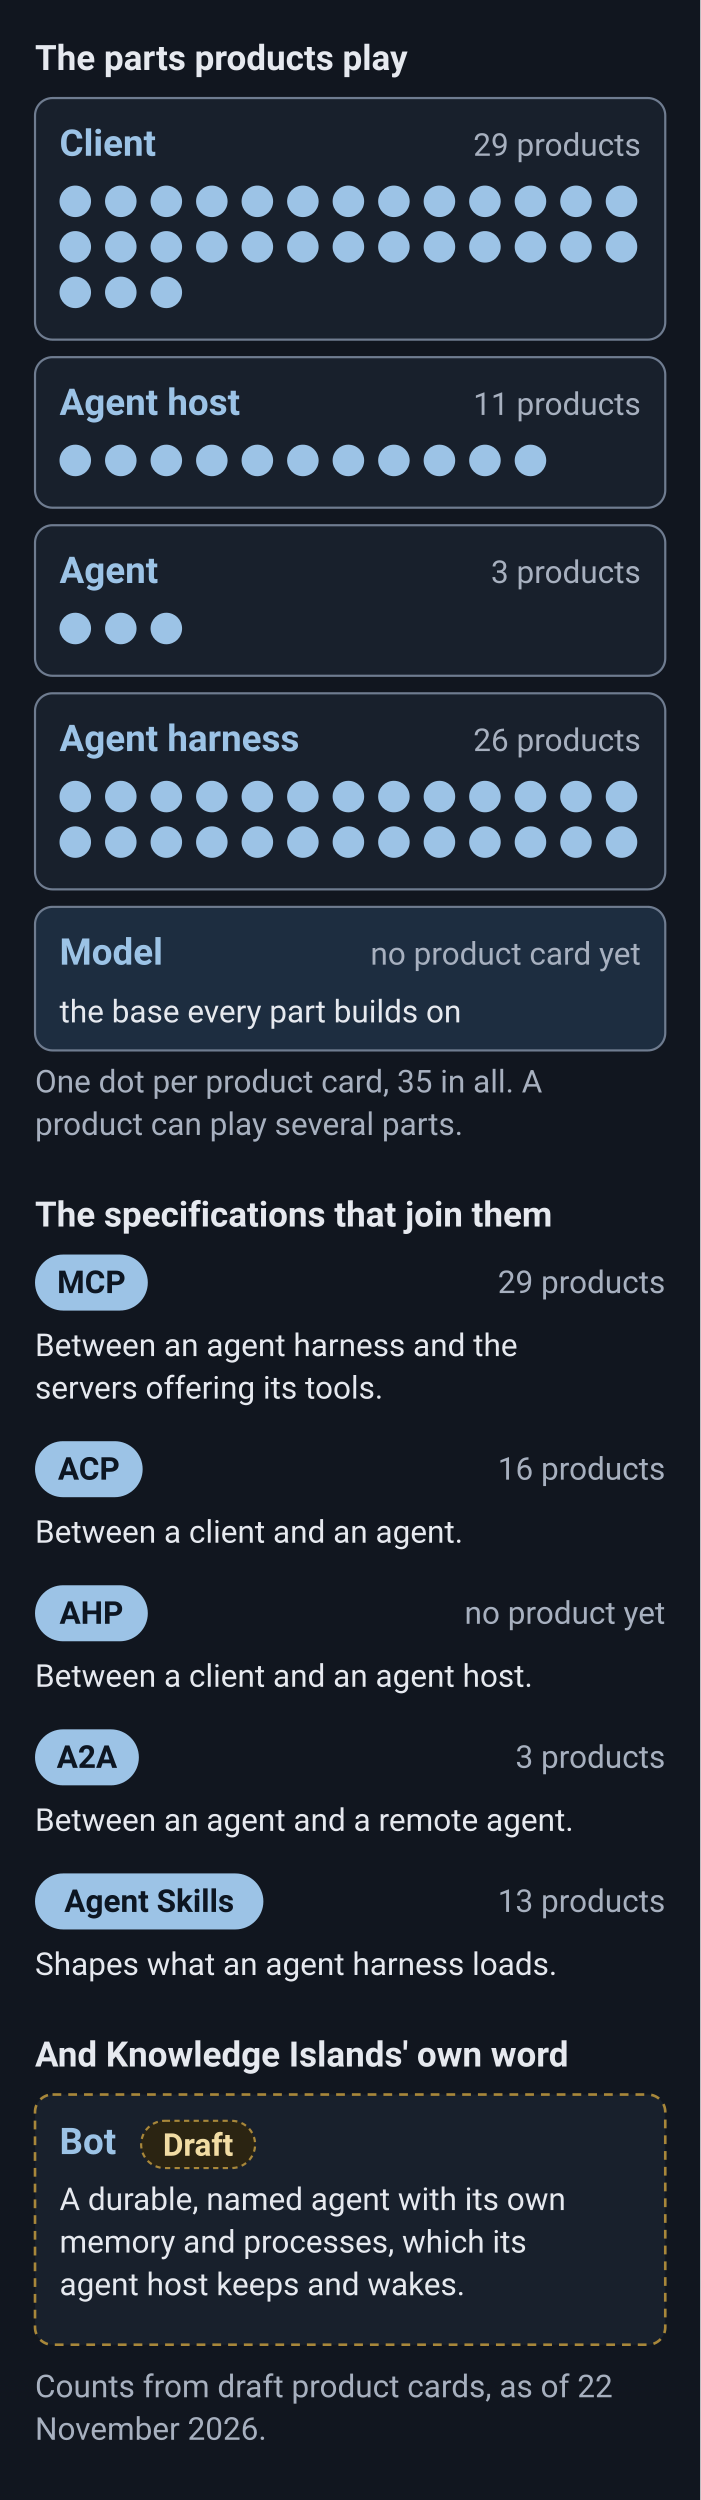
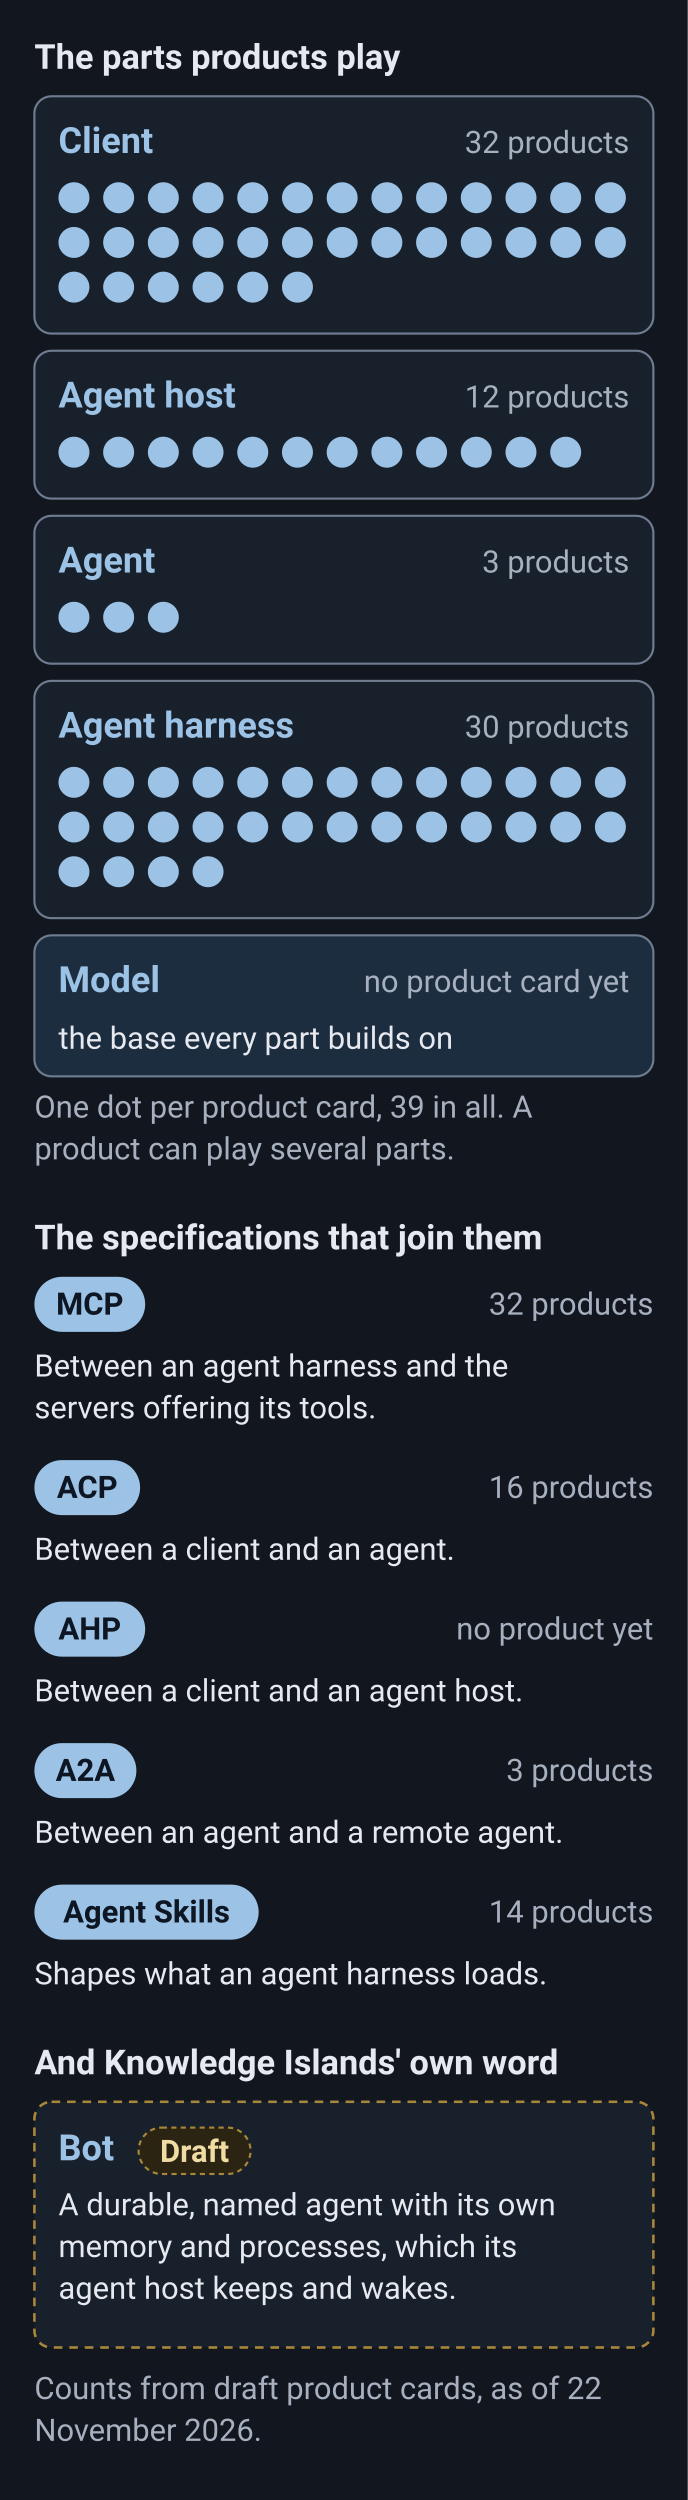
- <svg xmlns="http://www.w3.org/2000/svg" viewBox="0 0 400 1428" width="400" height="1428" role="img" aria-labelledby="ecosystem-map-title ecosystem-map-desc">
+ <svg xmlns="http://www.w3.org/2000/svg" viewBox="0 0 400 1454" width="400" height="1454" role="img" aria-labelledby="ecosystem-map-title ecosystem-map-desc">
  <style>
  text{font-family:ui-sans-serif, system-ui, -apple-system, "Segoe UI", Roboto, "Helvetica Neue", Arial, sans-serif;}
  .b{font-weight:650} .sb{font-weight:600}
  .nf{fill:none}
  
  .bg{fill:#11161f} .card{fill:#18202c} .muted{fill:#151c27} .accent{fill:#1d2d40}
  .primary{fill:#9cc3e6} .notice{fill:#2b2412}
  .ln{stroke:#6f7c90} .lnp{stroke:#9cc3e6} .lnn{stroke:#a8873a}
  .fln{fill:#6f7c90} .fp{fill:#9cc3e6}
  .t{fill:#e6e9ef} .tm{fill:#a7b0bf} .tp{fill:#9cc3e6} .ta{fill:#cfe2f4} .tpf{fill:#0d1622}
  .tn{fill:#f1dca4} .yes{fill:#7fd19b} .partial{fill:#f0c36a} .no{fill:#f19a9a} .unk{fill:#a7b0bf}
  .syes{stroke:#7fd19b} .spartial{stroke:#f0c36a} .sno{stroke:#f19a9a}
</style>
-   <rect class="bg" x="0" y="0" width="400" height="1428" />
+   <rect class="bg" x="0" y="0" width="400" height="1454" />
  <text x="20" y="40" font-size="20" class="t b">The parts products play</text>
  <rect x="20" y="56" width="360" height="138" rx="10" class="card ln" stroke-width="1.25" />
  <text x="34" y="89" font-size="21" class="tp b">Client</text>
-   <text x="366" y="89" font-size="18" class="tm" text-anchor="end">29 products</text>
+   <text x="366" y="89" font-size="18" class="tm" text-anchor="end">32 products</text>
  <circle cx="43" cy="115" r="9" class="fp" />
  <circle cx="69" cy="115" r="9" class="fp" />
  <circle cx="95" cy="115" r="9" class="fp" />
  <circle cx="121" cy="115" r="9" class="fp" />
  <circle cx="147" cy="115" r="9" class="fp" />
  <circle cx="173" cy="115" r="9" class="fp" />
  <circle cx="199" cy="115" r="9" class="fp" />
  <circle cx="225" cy="115" r="9" class="fp" />
  <circle cx="251" cy="115" r="9" class="fp" />
  <circle cx="277" cy="115" r="9" class="fp" />
  <circle cx="303" cy="115" r="9" class="fp" />
  <circle cx="329" cy="115" r="9" class="fp" />
  <circle cx="355" cy="115" r="9" class="fp" />
  <circle cx="43" cy="141" r="9" class="fp" />
  <circle cx="69" cy="141" r="9" class="fp" />
  <circle cx="95" cy="141" r="9" class="fp" />
  <circle cx="121" cy="141" r="9" class="fp" />
  <circle cx="147" cy="141" r="9" class="fp" />
  <circle cx="173" cy="141" r="9" class="fp" />
  <circle cx="199" cy="141" r="9" class="fp" />
  <circle cx="225" cy="141" r="9" class="fp" />
  <circle cx="251" cy="141" r="9" class="fp" />
  <circle cx="277" cy="141" r="9" class="fp" />
  <circle cx="303" cy="141" r="9" class="fp" />
  <circle cx="329" cy="141" r="9" class="fp" />
  <circle cx="355" cy="141" r="9" class="fp" />
  <circle cx="43" cy="167" r="9" class="fp" />
  <circle cx="69" cy="167" r="9" class="fp" />
  <circle cx="95" cy="167" r="9" class="fp" />
+   <circle cx="121" cy="167" r="9" class="fp" />
+   <circle cx="147" cy="167" r="9" class="fp" />
+   <circle cx="173" cy="167" r="9" class="fp" />
  <rect x="20" y="204" width="360" height="86" rx="10" class="card ln" stroke-width="1.25" />
  <text x="34" y="237" font-size="21" class="tp b">Agent host</text>
-   <text x="366" y="237" font-size="18" class="tm" text-anchor="end">11 products</text>
+   <text x="366" y="237" font-size="18" class="tm" text-anchor="end">12 products</text>
  <circle cx="43" cy="263" r="9" class="fp" />
  <circle cx="69" cy="263" r="9" class="fp" />
  <circle cx="95" cy="263" r="9" class="fp" />
  <circle cx="121" cy="263" r="9" class="fp" />
  <circle cx="147" cy="263" r="9" class="fp" />
  <circle cx="173" cy="263" r="9" class="fp" />
  <circle cx="199" cy="263" r="9" class="fp" />
  <circle cx="225" cy="263" r="9" class="fp" />
  <circle cx="251" cy="263" r="9" class="fp" />
  <circle cx="277" cy="263" r="9" class="fp" />
  <circle cx="303" cy="263" r="9" class="fp" />
+   <circle cx="329" cy="263" r="9" class="fp" />
  <rect x="20" y="300" width="360" height="86" rx="10" class="card ln" stroke-width="1.25" />
  <text x="34" y="333" font-size="21" class="tp b">Agent</text>
  <text x="366" y="333" font-size="18" class="tm" text-anchor="end">3 products</text>
  <circle cx="43" cy="359" r="9" class="fp" />
  <circle cx="69" cy="359" r="9" class="fp" />
  <circle cx="95" cy="359" r="9" class="fp" />
-   <rect x="20" y="396" width="360" height="112" rx="10" class="card ln" stroke-width="1.25" />
+   <rect x="20" y="396" width="360" height="138" rx="10" class="card ln" stroke-width="1.25" />
  <text x="34" y="429" font-size="21" class="tp b">Agent harness</text>
-   <text x="366" y="429" font-size="18" class="tm" text-anchor="end">26 products</text>
+   <text x="366" y="429" font-size="18" class="tm" text-anchor="end">30 products</text>
  <circle cx="43" cy="455" r="9" class="fp" />
  <circle cx="69" cy="455" r="9" class="fp" />
  <circle cx="95" cy="455" r="9" class="fp" />
  <circle cx="121" cy="455" r="9" class="fp" />
  <circle cx="147" cy="455" r="9" class="fp" />
  <circle cx="173" cy="455" r="9" class="fp" />
  <circle cx="199" cy="455" r="9" class="fp" />
  <circle cx="225" cy="455" r="9" class="fp" />
  <circle cx="251" cy="455" r="9" class="fp" />
  <circle cx="277" cy="455" r="9" class="fp" />
  <circle cx="303" cy="455" r="9" class="fp" />
  <circle cx="329" cy="455" r="9" class="fp" />
  <circle cx="355" cy="455" r="9" class="fp" />
  <circle cx="43" cy="481" r="9" class="fp" />
  <circle cx="69" cy="481" r="9" class="fp" />
  <circle cx="95" cy="481" r="9" class="fp" />
  <circle cx="121" cy="481" r="9" class="fp" />
  <circle cx="147" cy="481" r="9" class="fp" />
  <circle cx="173" cy="481" r="9" class="fp" />
  <circle cx="199" cy="481" r="9" class="fp" />
  <circle cx="225" cy="481" r="9" class="fp" />
  <circle cx="251" cy="481" r="9" class="fp" />
  <circle cx="277" cy="481" r="9" class="fp" />
  <circle cx="303" cy="481" r="9" class="fp" />
  <circle cx="329" cy="481" r="9" class="fp" />
  <circle cx="355" cy="481" r="9" class="fp" />
-   <rect x="20" y="518" width="360" height="82" rx="10" class="accent ln" stroke-width="1.25" />
-   <text x="34" y="551" font-size="21" class="tp b">Model</text>
-   <text x="366" y="551" font-size="18" class="tm" text-anchor="end">no product card yet</text>
-   <text x="34" y="584" font-size="18" class="t">the base every part builds on</text>
-   <text x="20" y="624" font-size="18" class="tm">
-     <tspan x="20" dy="0">One dot per product card, 35 in all. A</tspan>
+   <circle cx="43" cy="507" r="9" class="fp" />
+   <circle cx="69" cy="507" r="9" class="fp" />
+   <circle cx="95" cy="507" r="9" class="fp" />
+   <circle cx="121" cy="507" r="9" class="fp" />
+   <rect x="20" y="544" width="360" height="82" rx="10" class="accent ln" stroke-width="1.25" />
+   <text x="34" y="577" font-size="21" class="tp b">Model</text>
+   <text x="366" y="577" font-size="18" class="tm" text-anchor="end">no product card yet</text>
+   <text x="34" y="610" font-size="18" class="t">the base every part builds on</text>
+   <text x="20" y="650" font-size="18" class="tm">
+     <tspan x="20" dy="0">One dot per product card, 39 in all. A</tspan>
    <tspan x="20" dy="24.3">product can play several parts.</tspan>
  </text>
-   <text x="20" y="700.6" font-size="20" class="t b">The specifications that join them</text>
-   <rect x="20" y="716.6" width="64.434" height="32" rx="16" class="primary" />
-   <text x="52.217" y="738.6" font-size="18" class="tpf b" text-anchor="middle">MCP</text>
-   <text x="380" y="738.6" font-size="18" class="tm" text-anchor="end">29 products</text>
-   <text x="20" y="774.6" font-size="18" class="t">
+   <text x="20" y="726.6" font-size="20" class="t b">The specifications that join them</text>
+   <rect x="20" y="742.6" width="64.434" height="32" rx="16" class="primary" />
+   <text x="52.217" y="764.6" font-size="18" class="tpf b" text-anchor="middle">MCP</text>
+   <text x="380" y="764.6" font-size="18" class="tm" text-anchor="end">32 products</text>
+   <text x="20" y="800.6" font-size="18" class="t">
    <tspan x="20" dy="0">Between an agent harness and the</tspan>
    <tspan x="20" dy="24.3">servers offering its tools.</tspan>
  </text>
-   <rect x="20" y="823.2" width="61.487" height="32" rx="16" class="primary" />
-   <text x="50.743" y="845.2" font-size="18" class="tpf b" text-anchor="middle">ACP</text>
-   <text x="380" y="845.2" font-size="18" class="tm" text-anchor="end">16 products</text>
-   <text x="20" y="881.2" font-size="18" class="t">
+   <rect x="20" y="849.2" width="61.487" height="32" rx="16" class="primary" />
+   <text x="50.743" y="871.2" font-size="18" class="tpf b" text-anchor="middle">ACP</text>
+   <text x="380" y="871.2" font-size="18" class="tm" text-anchor="end">16 products</text>
+   <text x="20" y="907.2" font-size="18" class="t">
    <tspan x="20" dy="0">Between a client and an agent.</tspan>
  </text>
-   <rect x="20" y="905.5" width="64.434" height="32" rx="16" class="primary" />
-   <text x="52.217" y="927.5" font-size="18" class="tpf b" text-anchor="middle">AHP</text>
-   <text x="380" y="927.5" font-size="18" class="tm" text-anchor="end">no product yet</text>
-   <text x="20" y="963.5" font-size="18" class="t">
+   <rect x="20" y="931.5" width="64.434" height="32" rx="16" class="primary" />
+   <text x="52.217" y="953.5" font-size="18" class="tpf b" text-anchor="middle">AHP</text>
+   <text x="380" y="953.5" font-size="18" class="tm" text-anchor="end">no product yet</text>
+   <text x="20" y="989.5" font-size="18" class="t">
    <tspan x="20" dy="0">Between a client and an agent host.</tspan>
  </text>
-   <rect x="20" y="987.8" width="59.326" height="32" rx="16" class="primary" />
-   <text x="49.663" y="1009.8" font-size="18" class="tpf b" text-anchor="middle">A2A</text>
-   <text x="380" y="1009.8" font-size="18" class="tm" text-anchor="end">3 products</text>
-   <text x="20" y="1045.8" font-size="18" class="t">
+   <rect x="20" y="1013.8" width="59.326" height="32" rx="16" class="primary" />
+   <text x="49.663" y="1035.8" font-size="18" class="tpf b" text-anchor="middle">A2A</text>
+   <text x="380" y="1035.8" font-size="18" class="tm" text-anchor="end">3 products</text>
+   <text x="20" y="1071.8" font-size="18" class="t">
    <tspan x="20" dy="0">Between an agent and a remote agent.</tspan>
  </text>
-   <rect x="20" y="1070.1" width="130.442" height="32" rx="16" class="primary" />
-   <text x="85.221" y="1092.1" font-size="18" class="tpf b" text-anchor="middle">Agent Skills</text>
-   <text x="380" y="1092.1" font-size="18" class="tm" text-anchor="end">13 products</text>
-   <text x="20" y="1128.1" font-size="18" class="t">
+   <rect x="20" y="1096.1" width="130.442" height="32" rx="16" class="primary" />
+   <text x="85.221" y="1118.1" font-size="18" class="tpf b" text-anchor="middle">Agent Skills</text>
+   <text x="380" y="1118.1" font-size="18" class="tm" text-anchor="end">14 products</text>
+   <text x="20" y="1154.1" font-size="18" class="t">
    <tspan x="20" dy="0">Shapes what an agent harness loads.</tspan>
  </text>
-   <text x="20" y="1180.4" font-size="20" class="t b">And Knowledge Islands' own word</text>
-   <rect x="20" y="1196.4" width="360" height="142.9" rx="10" class="card lnn" stroke-width="1.5" stroke-dasharray="5 4" />
-   <text x="34" y="1230.4" font-size="21" class="tp b">Bot</text>
+   <text x="20" y="1206.4" font-size="20" class="t b">And Knowledge Islands' own word</text>
+   <rect x="20" y="1222.4" width="360" height="142.9" rx="10" class="card lnn" stroke-width="1.5" stroke-dasharray="5 4" />
+   <text x="34" y="1256.4" font-size="21" class="tp b">Bot</text>
  <g>
-     <rect x="80.608" y="1211.4" width="65.113" height="27" rx="13.5" class="notice lnn" stroke-width="1.25" stroke-dasharray="3 2.5" />
-     <text x="113.165" y="1231.38" font-size="18" class="tn b" text-anchor="middle">Draft</text>
+     <rect x="80.608" y="1237.4" width="65.113" height="27" rx="13.5" class="notice lnn" stroke-width="1.25" stroke-dasharray="3 2.5" />
+     <text x="113.165" y="1257.38" font-size="18" class="tn b" text-anchor="middle">Draft</text>
  </g>
-   <text x="34" y="1262.4" font-size="18" class="t">
+   <text x="34" y="1288.4" font-size="18" class="t">
    <tspan x="34" dy="0">A durable, named agent with its own</tspan>
    <tspan x="34" dy="24.3">memory and processes, which its</tspan>
    <tspan x="34" dy="24.3">agent host keeps and wakes.</tspan>
  </text>
-   <text x="20" y="1369.3" font-size="18" class="tm">
+   <text x="20" y="1395.3" font-size="18" class="tm">
    <tspan x="20" dy="0">Counts from draft product cards, as of 22</tspan>
    <tspan x="20" dy="24.3">November 2026.</tspan>
  </text>
</svg>
